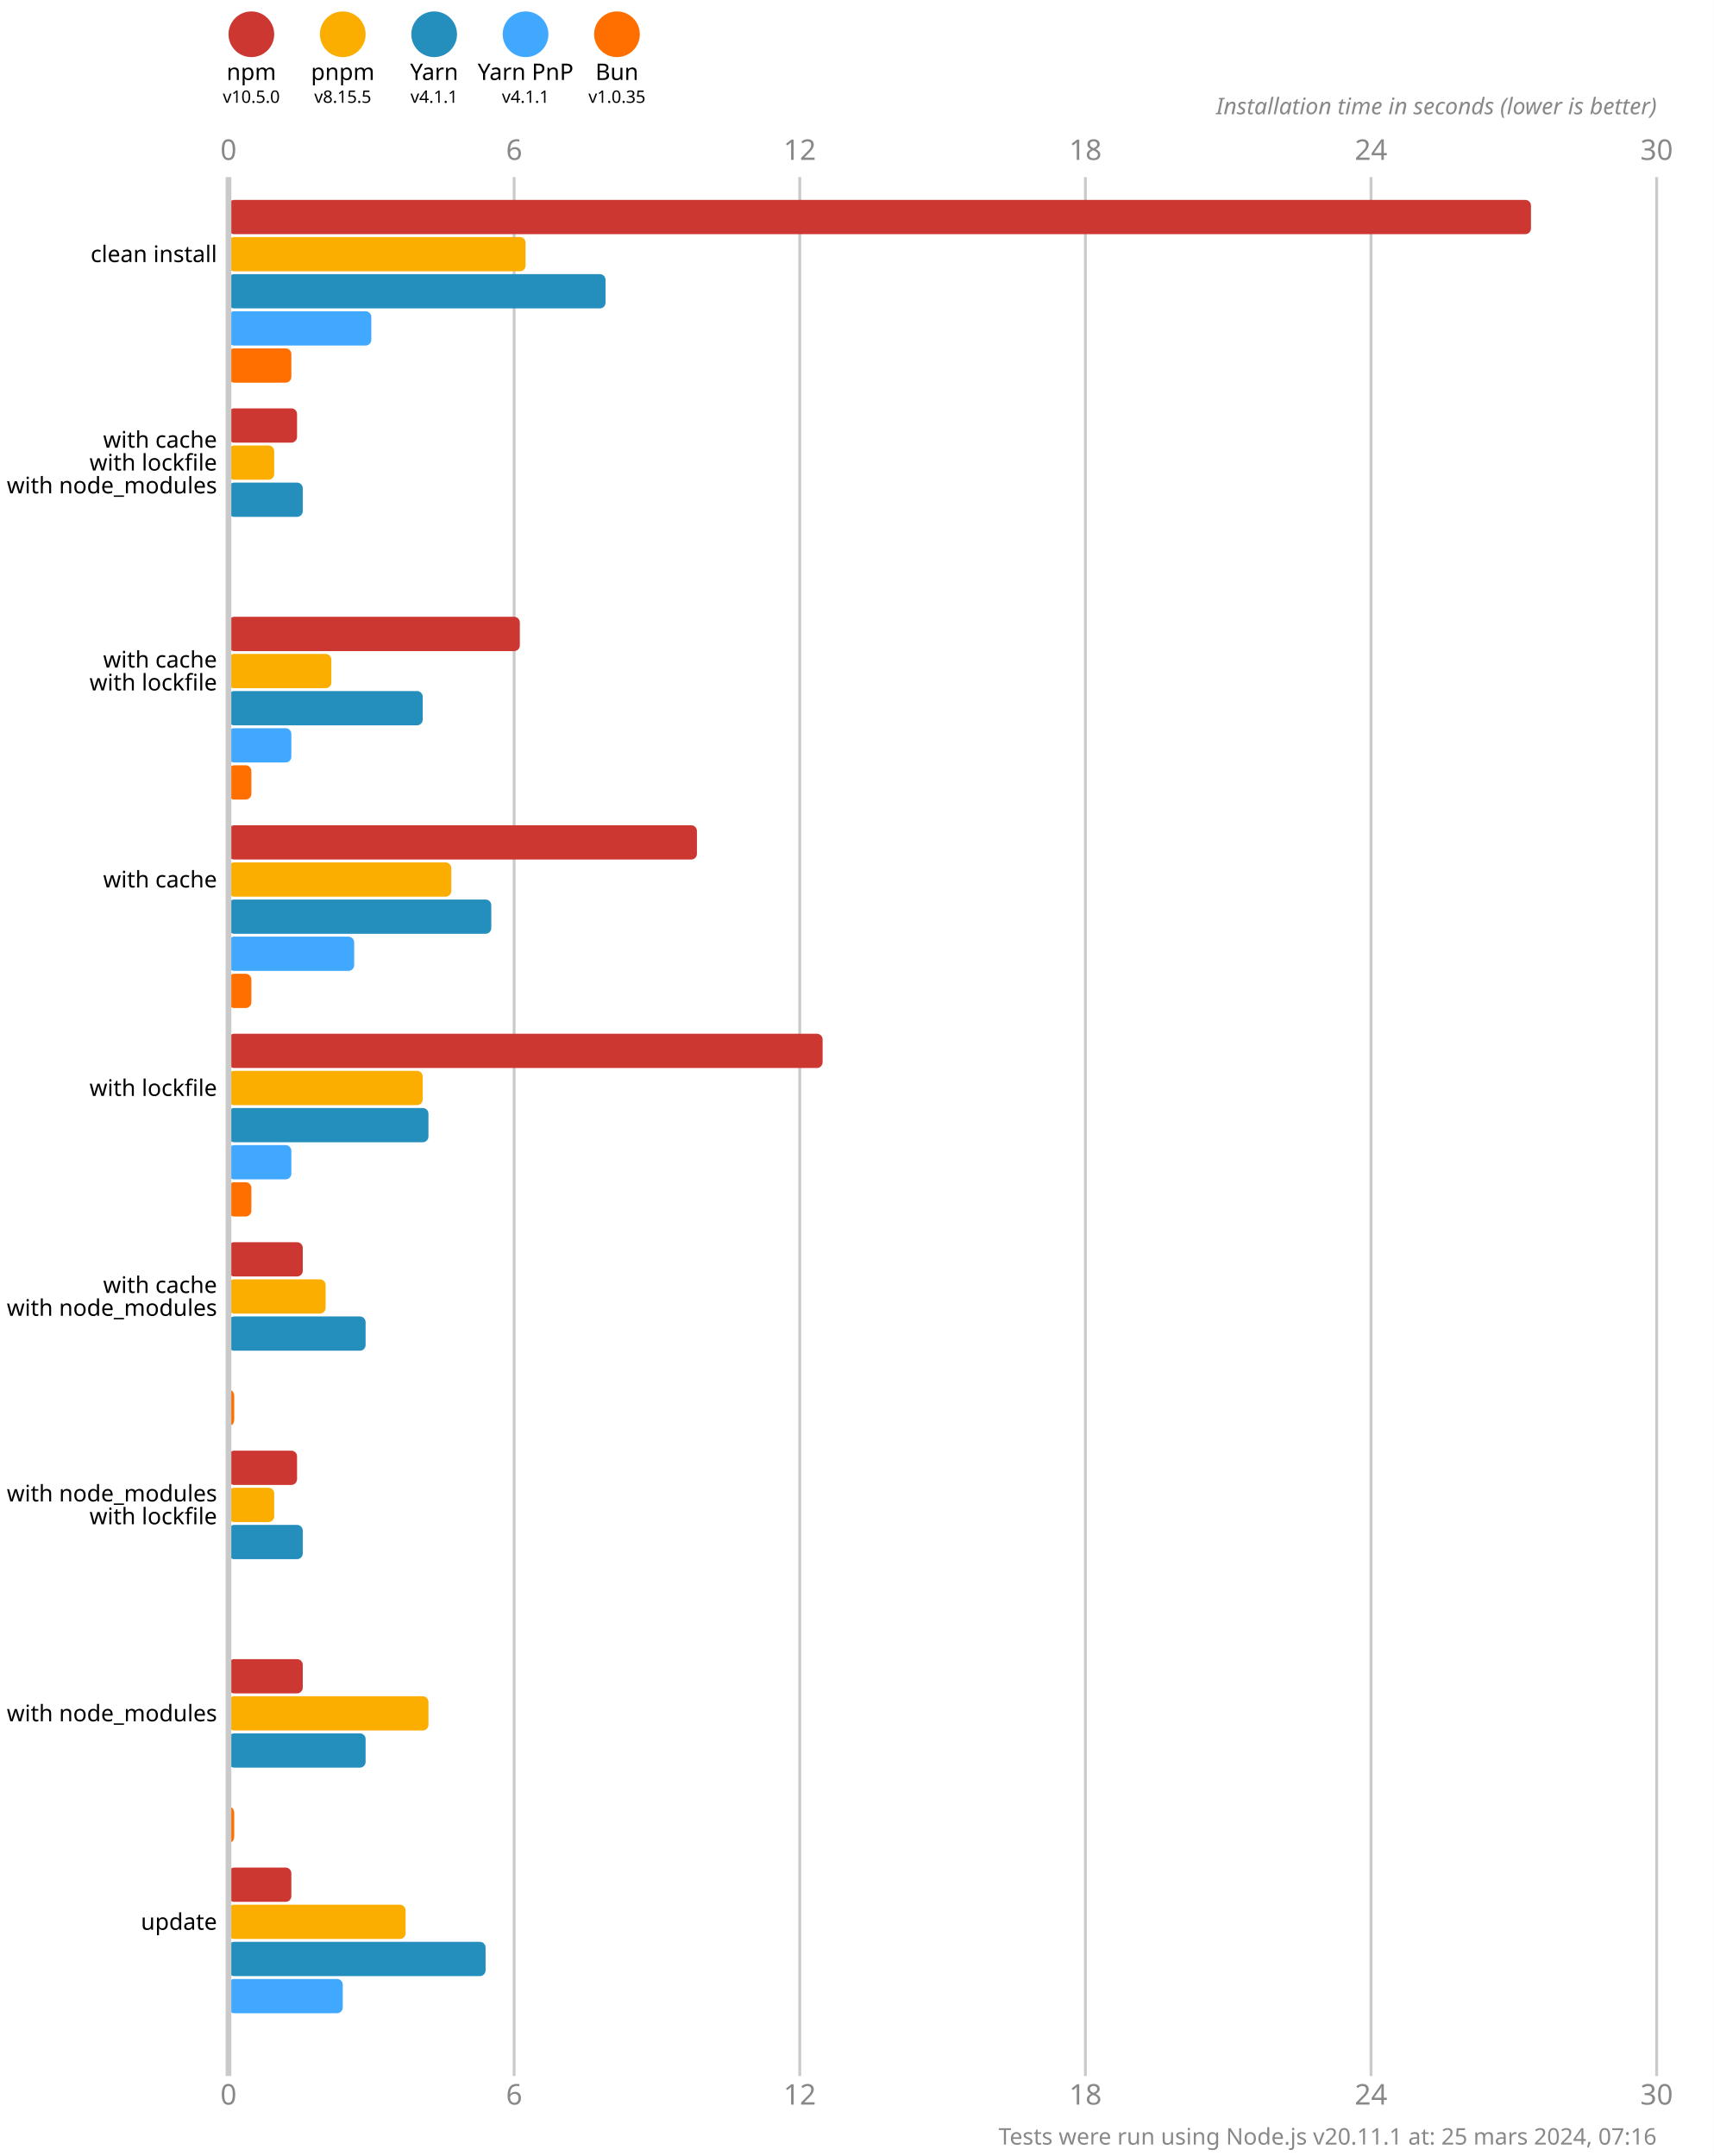
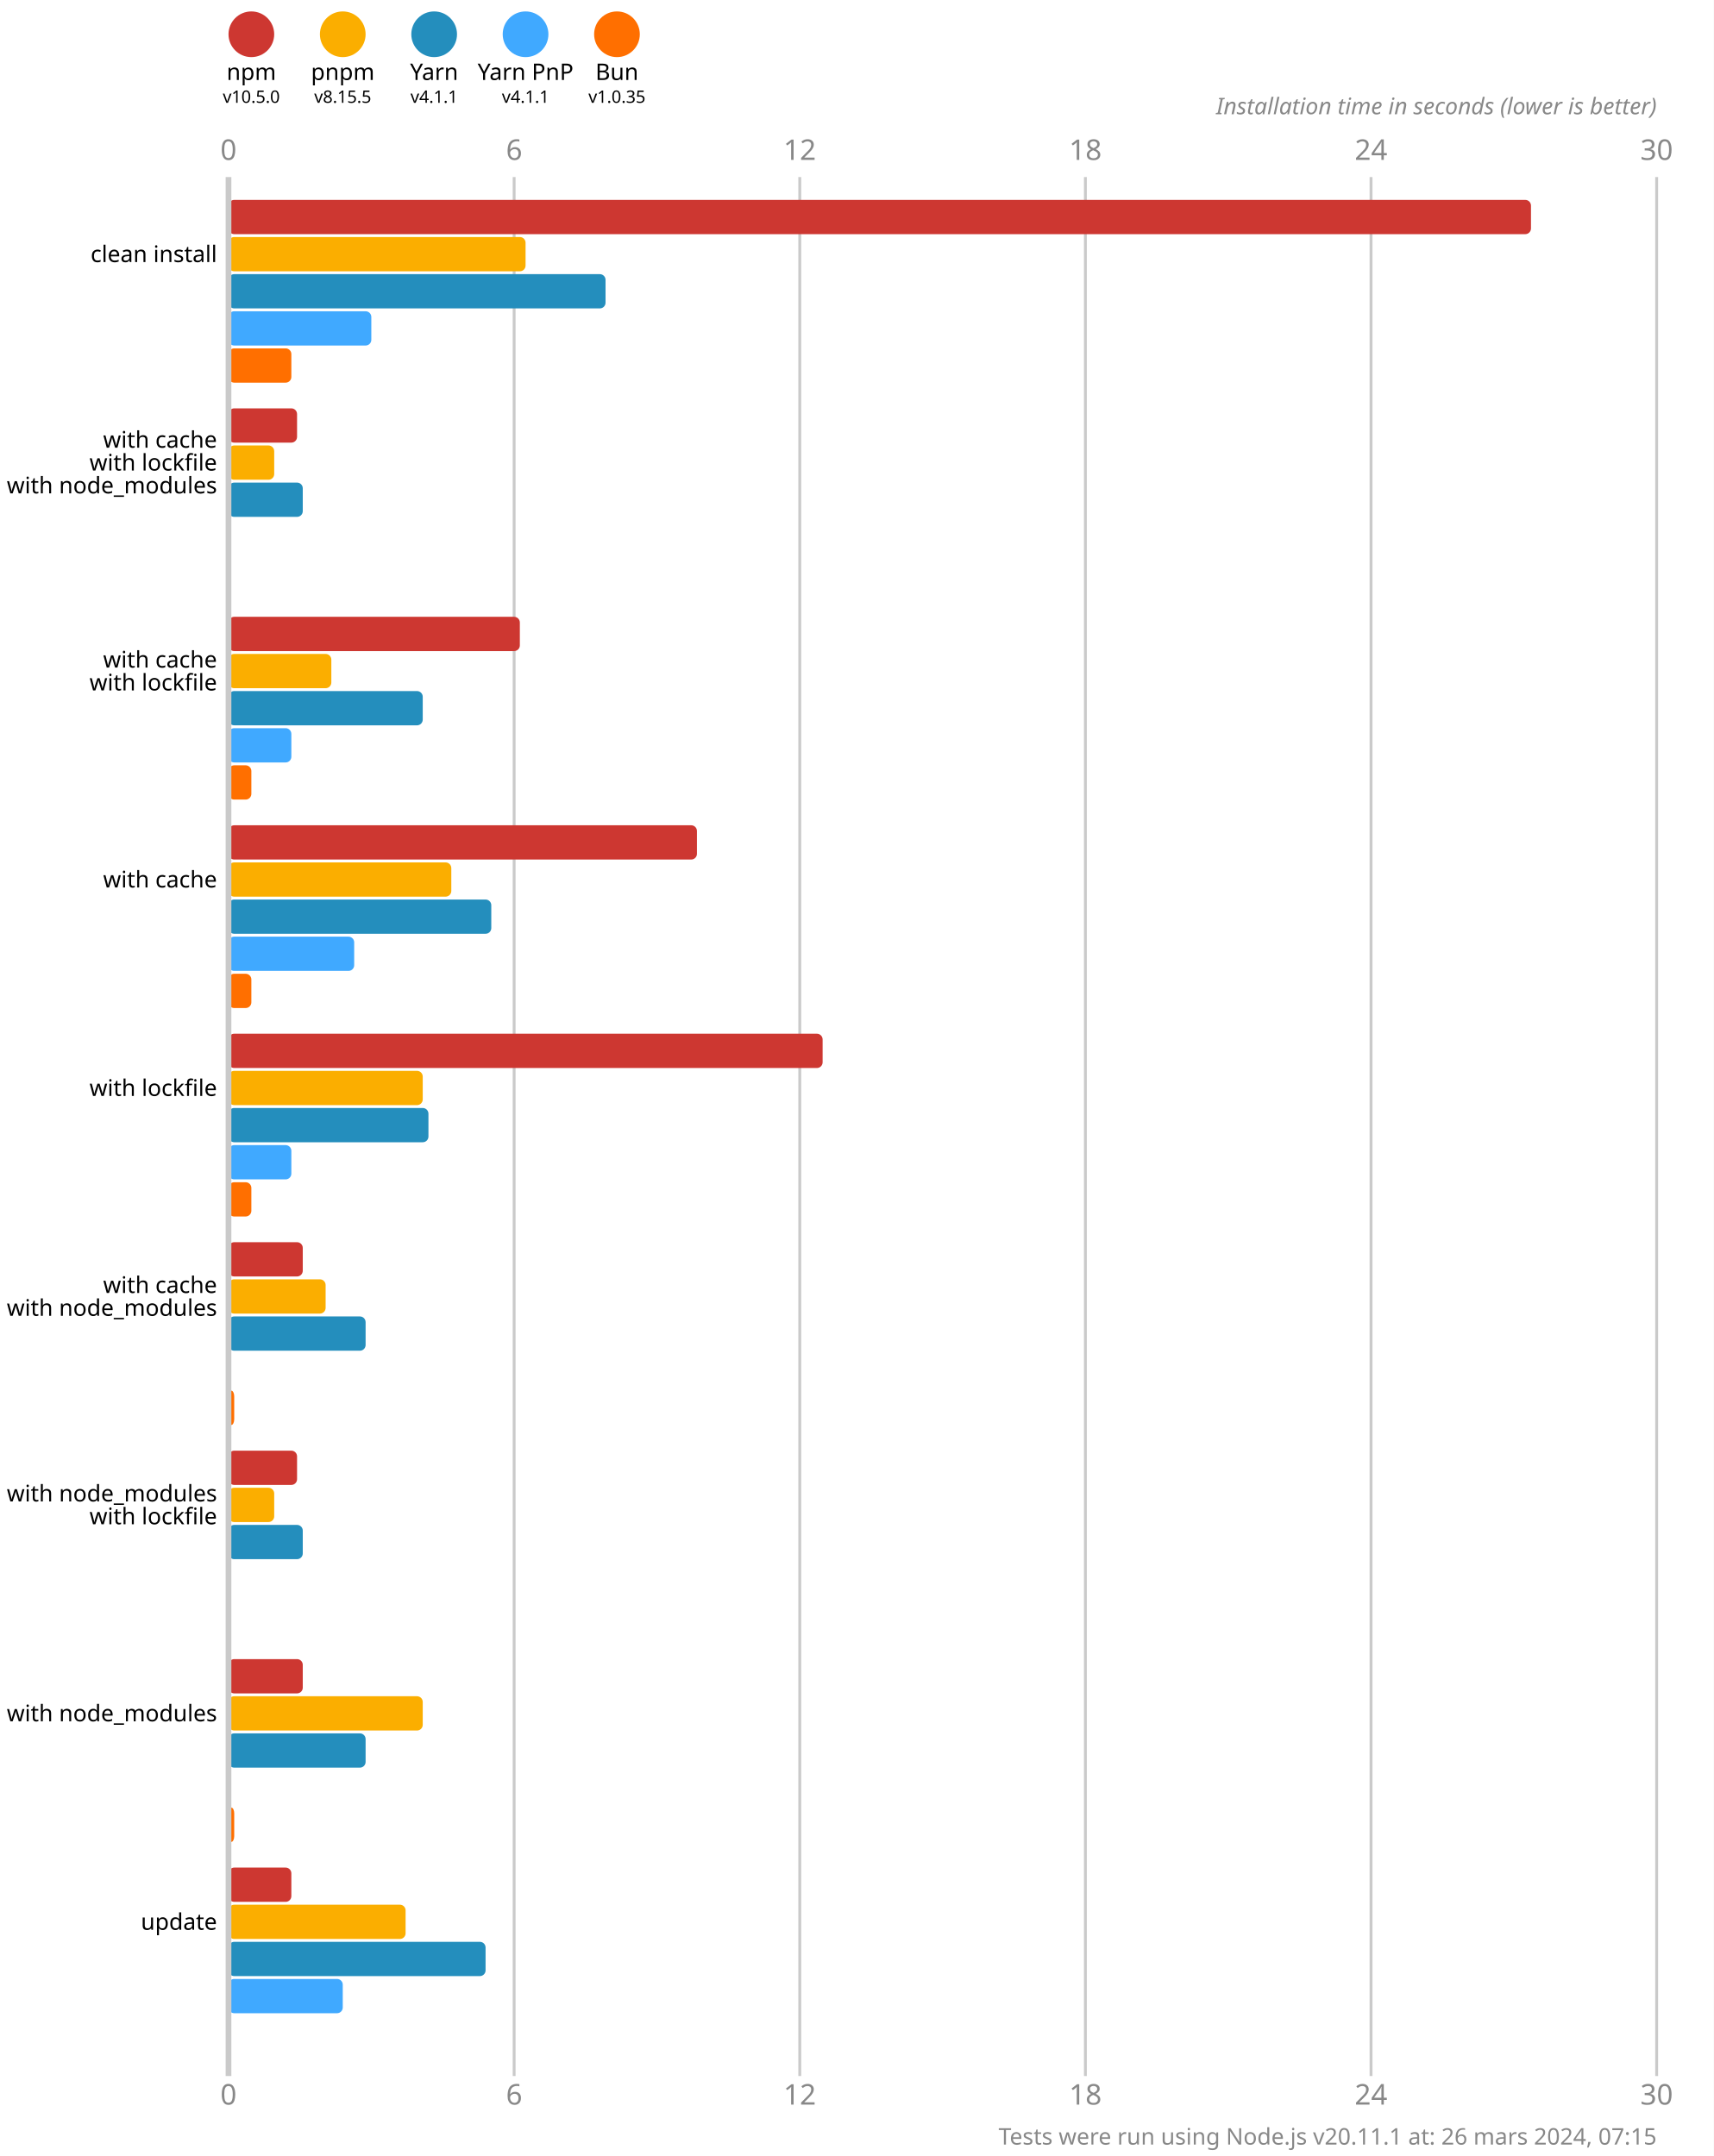
<svg xmlns="http://www.w3.org/2000/svg" version="1.1" viewBox="0 0 300 377.5">
  <style>
    .font { font-family: sans-serif; }
    .s3 { font-size: 3px; }
    .s4 { font-size: 4px; }
    .s5 { font-size: 5px; }
    .line { stroke: #cacaca; }
    .width { stroke-width: 0.5; }
    .text { fill: #888; }
  </style>
  <rect x="0" y="0" width="300" height="377.5" fill="#fff" />
  <circle cx="44" cy="6" r="4" fill="#cd3731" />
  <text x="44" y="14" class="font s4" text-anchor="middle">npm</text>
  <text x="44" y="18" class="font s3" text-anchor="middle">v10.5.0</text>
  <circle cx="60" cy="6" r="4" fill="#fbae00" />
  <text x="60" y="14" class="font s4" text-anchor="middle">pnpm</text>
  <text x="60" y="18" class="font s3" text-anchor="middle">v8.15.5</text>
  <circle cx="76" cy="6" r="4" fill="#248ebd" />
  <text x="76" y="14" class="font s4" text-anchor="middle">Yarn</text>
  <text x="76" y="18" class="font s3" text-anchor="middle">v4.1.1</text>
  <circle cx="92" cy="6" r="4" fill="#40a9ff" />
  <text x="92" y="14" class="font s4" text-anchor="middle">Yarn PnP</text>
  <text x="92" y="18" class="font s3" text-anchor="middle">v4.1.1</text>
  <circle cx="108" cy="6" r="4" fill="#ff6f00" />
  <text x="108" y="14" class="font s4" text-anchor="middle">Bun</text>
  <text x="108" y="18" class="font s3" text-anchor="middle">v1.0.35</text>
  <text x="40" y="28" class="font s5 text" text-anchor="middle">0</text>
  <text x="40" y="368.5" class="font s5 text" text-anchor="middle">0</text>
  <line x1="90" y1="31" x2="90" y2="363.5" class="line width" />
  <text x="90" y="28" class="font s5 text" text-anchor="middle">6</text>
  <text x="90" y="368.5" class="font s5 text" text-anchor="middle">6</text>
  <line x1="140" y1="31" x2="140" y2="363.5" class="line width" />
  <text x="140" y="28" class="font s5 text" text-anchor="middle">12</text>
  <text x="140" y="368.5" class="font s5 text" text-anchor="middle">12</text>
  <line x1="190" y1="31" x2="190" y2="363.5" class="line width" />
  <text x="190" y="28" class="font s5 text" text-anchor="middle">18</text>
  <text x="190" y="368.5" class="font s5 text" text-anchor="middle">18</text>
  <line x1="240" y1="31" x2="240" y2="363.5" class="line width" />
  <text x="240" y="28" class="font s5 text" text-anchor="middle">24</text>
  <text x="240" y="368.5" class="font s5 text" text-anchor="middle">24</text>
  <line x1="290" y1="31" x2="290" y2="363.5" class="line width" />
  <text x="290" y="28" class="font s5 text" text-anchor="middle">30</text>
  <text x="290" y="368.5" class="font s5 text" text-anchor="middle">30</text>
  <text x="290" y="20" class="font s4 text" font-style="italic" text-anchor="end">Installation time in seconds (lower is better)</text>
  <rect x="40" y="35" width="228" height="6" fill="#cd3731" rx="1" ry="1" />
  <rect x="40" y="41.5" width="52" height="6" fill="#fbae00" rx="1" ry="1" />
  <rect x="40" y="48" width="66" height="6" fill="#248ebd" rx="1" ry="1" />
  <rect x="40" y="54.5" width="25" height="6" fill="#40a9ff" rx="1" ry="1" />
  <rect x="40" y="61" width="11" height="6" fill="#ff6f00" rx="1" ry="1" />
  <rect x="40" y="71.5" width="12" height="6" fill="#cd3731" rx="1" ry="1" />
  <rect x="40" y="78" width="8" height="6" fill="#fbae00" rx="1" ry="1" />
  <rect x="40" y="84.5" width="13" height="6" fill="#248ebd" rx="1" ry="1" />
  <rect x="40" y="91" width="0" height="6" fill="#40a9ff" rx="1" ry="1" />
  <rect x="40" y="97.5" width="0" height="6" fill="#ff6f00" rx="1" ry="1" />
  <rect x="40" y="108" width="51" height="6" fill="#cd3731" rx="1" ry="1" />
  <rect x="40" y="114.5" width="18" height="6" fill="#fbae00" rx="1" ry="1" />
  <rect x="40" y="121" width="34" height="6" fill="#248ebd" rx="1" ry="1" />
  <rect x="40" y="127.5" width="11" height="6" fill="#40a9ff" rx="1" ry="1" />
  <rect x="40" y="134" width="4" height="6" fill="#ff6f00" rx="1" ry="1" />
  <rect x="40" y="144.5" width="82" height="6" fill="#cd3731" rx="1" ry="1" />
  <rect x="40" y="151" width="39" height="6" fill="#fbae00" rx="1" ry="1" />
  <rect x="40" y="157.5" width="46" height="6" fill="#248ebd" rx="1" ry="1" />
  <rect x="40" y="164" width="22" height="6" fill="#40a9ff" rx="1" ry="1" />
  <rect x="40" y="170.5" width="4" height="6" fill="#ff6f00" rx="1" ry="1" />
  <rect x="40" y="181" width="104" height="6" fill="#cd3731" rx="1" ry="1" />
  <rect x="40" y="187.5" width="34" height="6" fill="#fbae00" rx="1" ry="1" />
  <rect x="40" y="194" width="35" height="6" fill="#248ebd" rx="1" ry="1" />
  <rect x="40" y="200.5" width="11" height="6" fill="#40a9ff" rx="1" ry="1" />
  <rect x="40" y="207" width="4" height="6" fill="#ff6f00" rx="1" ry="1" />
  <rect x="40" y="217.5" width="13" height="6" fill="#cd3731" rx="1" ry="1" />
  <rect x="40" y="224" width="17" height="6" fill="#fbae00" rx="1" ry="1" />
  <rect x="40" y="230.5" width="24" height="6" fill="#248ebd" rx="1" ry="1" />
  <rect x="40" y="237" width="0" height="6" fill="#40a9ff" rx="1" ry="1" />
  <rect x="40" y="243.5" width="1" height="6" fill="#ff6f00" rx="1" ry="1" />
  <rect x="40" y="254" width="12" height="6" fill="#cd3731" rx="1" ry="1" />
  <rect x="40" y="260.5" width="8" height="6" fill="#fbae00" rx="1" ry="1" />
  <rect x="40" y="267" width="13" height="6" fill="#248ebd" rx="1" ry="1" />
  <rect x="40" y="273.5" width="0" height="6" fill="#40a9ff" rx="1" ry="1" />
  <rect x="40" y="280" width="0" height="6" fill="#ff6f00" rx="1" ry="1" />
  <rect x="40" y="290.5" width="13" height="6" fill="#cd3731" rx="1" ry="1" />
-   <rect x="40" y="297" width="35" height="6" fill="#fbae00" rx="1" ry="1" />
+   <rect x="40" y="297" width="34" height="6" fill="#fbae00" rx="1" ry="1" />
  <rect x="40" y="303.5" width="24" height="6" fill="#248ebd" rx="1" ry="1" />
  <rect x="40" y="310" width="0" height="6" fill="#40a9ff" rx="1" ry="1" />
  <rect x="40" y="316.5" width="1" height="6" fill="#ff6f00" rx="1" ry="1" />
  <rect x="40" y="327" width="11" height="6" fill="#cd3731" rx="1" ry="1" />
  <rect x="40" y="333.5" width="31" height="6" fill="#fbae00" rx="1" ry="1" />
  <rect x="40" y="340" width="45" height="6" fill="#248ebd" rx="1" ry="1" />
  <rect x="40" y="346.5" width="20" height="6" fill="#40a9ff" rx="1" ry="1" />
  <rect x="40" y="353" width="0" height="6" fill="#ff6f00" rx="1" ry="1" />
  <line x1="40" y1="31" x2="40" y2="363.5" class="line" />
  <text x="38" y="44.5" class="font s4" dominant-baseline="middle" text-anchor="end">clean install</text>
  <text x="38" y="77" class="font s4" dominant-baseline="middle" text-anchor="end">with cache</text>
  <text x="38" y="81" class="font s4" dominant-baseline="middle" text-anchor="end">with lockfile</text>
  <text x="38" y="85" class="font s4" dominant-baseline="middle" text-anchor="end">with node_modules</text>
  <text x="38" y="115.5" class="font s4" dominant-baseline="middle" text-anchor="end">with cache</text>
  <text x="38" y="119.5" class="font s4" dominant-baseline="middle" text-anchor="end">with lockfile</text>
  <text x="38" y="154" class="font s4" dominant-baseline="middle" text-anchor="end">with cache</text>
  <text x="38" y="190.5" class="font s4" dominant-baseline="middle" text-anchor="end">with lockfile</text>
  <text x="38" y="225" class="font s4" dominant-baseline="middle" text-anchor="end">with cache</text>
  <text x="38" y="229" class="font s4" dominant-baseline="middle" text-anchor="end">with node_modules</text>
  <text x="38" y="261.5" class="font s4" dominant-baseline="middle" text-anchor="end">with node_modules</text>
  <text x="38" y="265.5" class="font s4" dominant-baseline="middle" text-anchor="end">with lockfile</text>
  <text x="38" y="300" class="font s4" dominant-baseline="middle" text-anchor="end">with node_modules</text>
  <text x="38" y="336.5" class="font s4" dominant-baseline="middle" text-anchor="end">update</text>
-   <text x="290" y="375.5" class="font s4 text" text-anchor="end">Tests were run using Node.js v20.11.1 at: 25 mars 2024, 07:16</text>
+   <text x="290" y="375.5" class="font s4 text" text-anchor="end">Tests were run using Node.js v20.11.1 at: 26 mars 2024, 07:15</text>
</svg>
